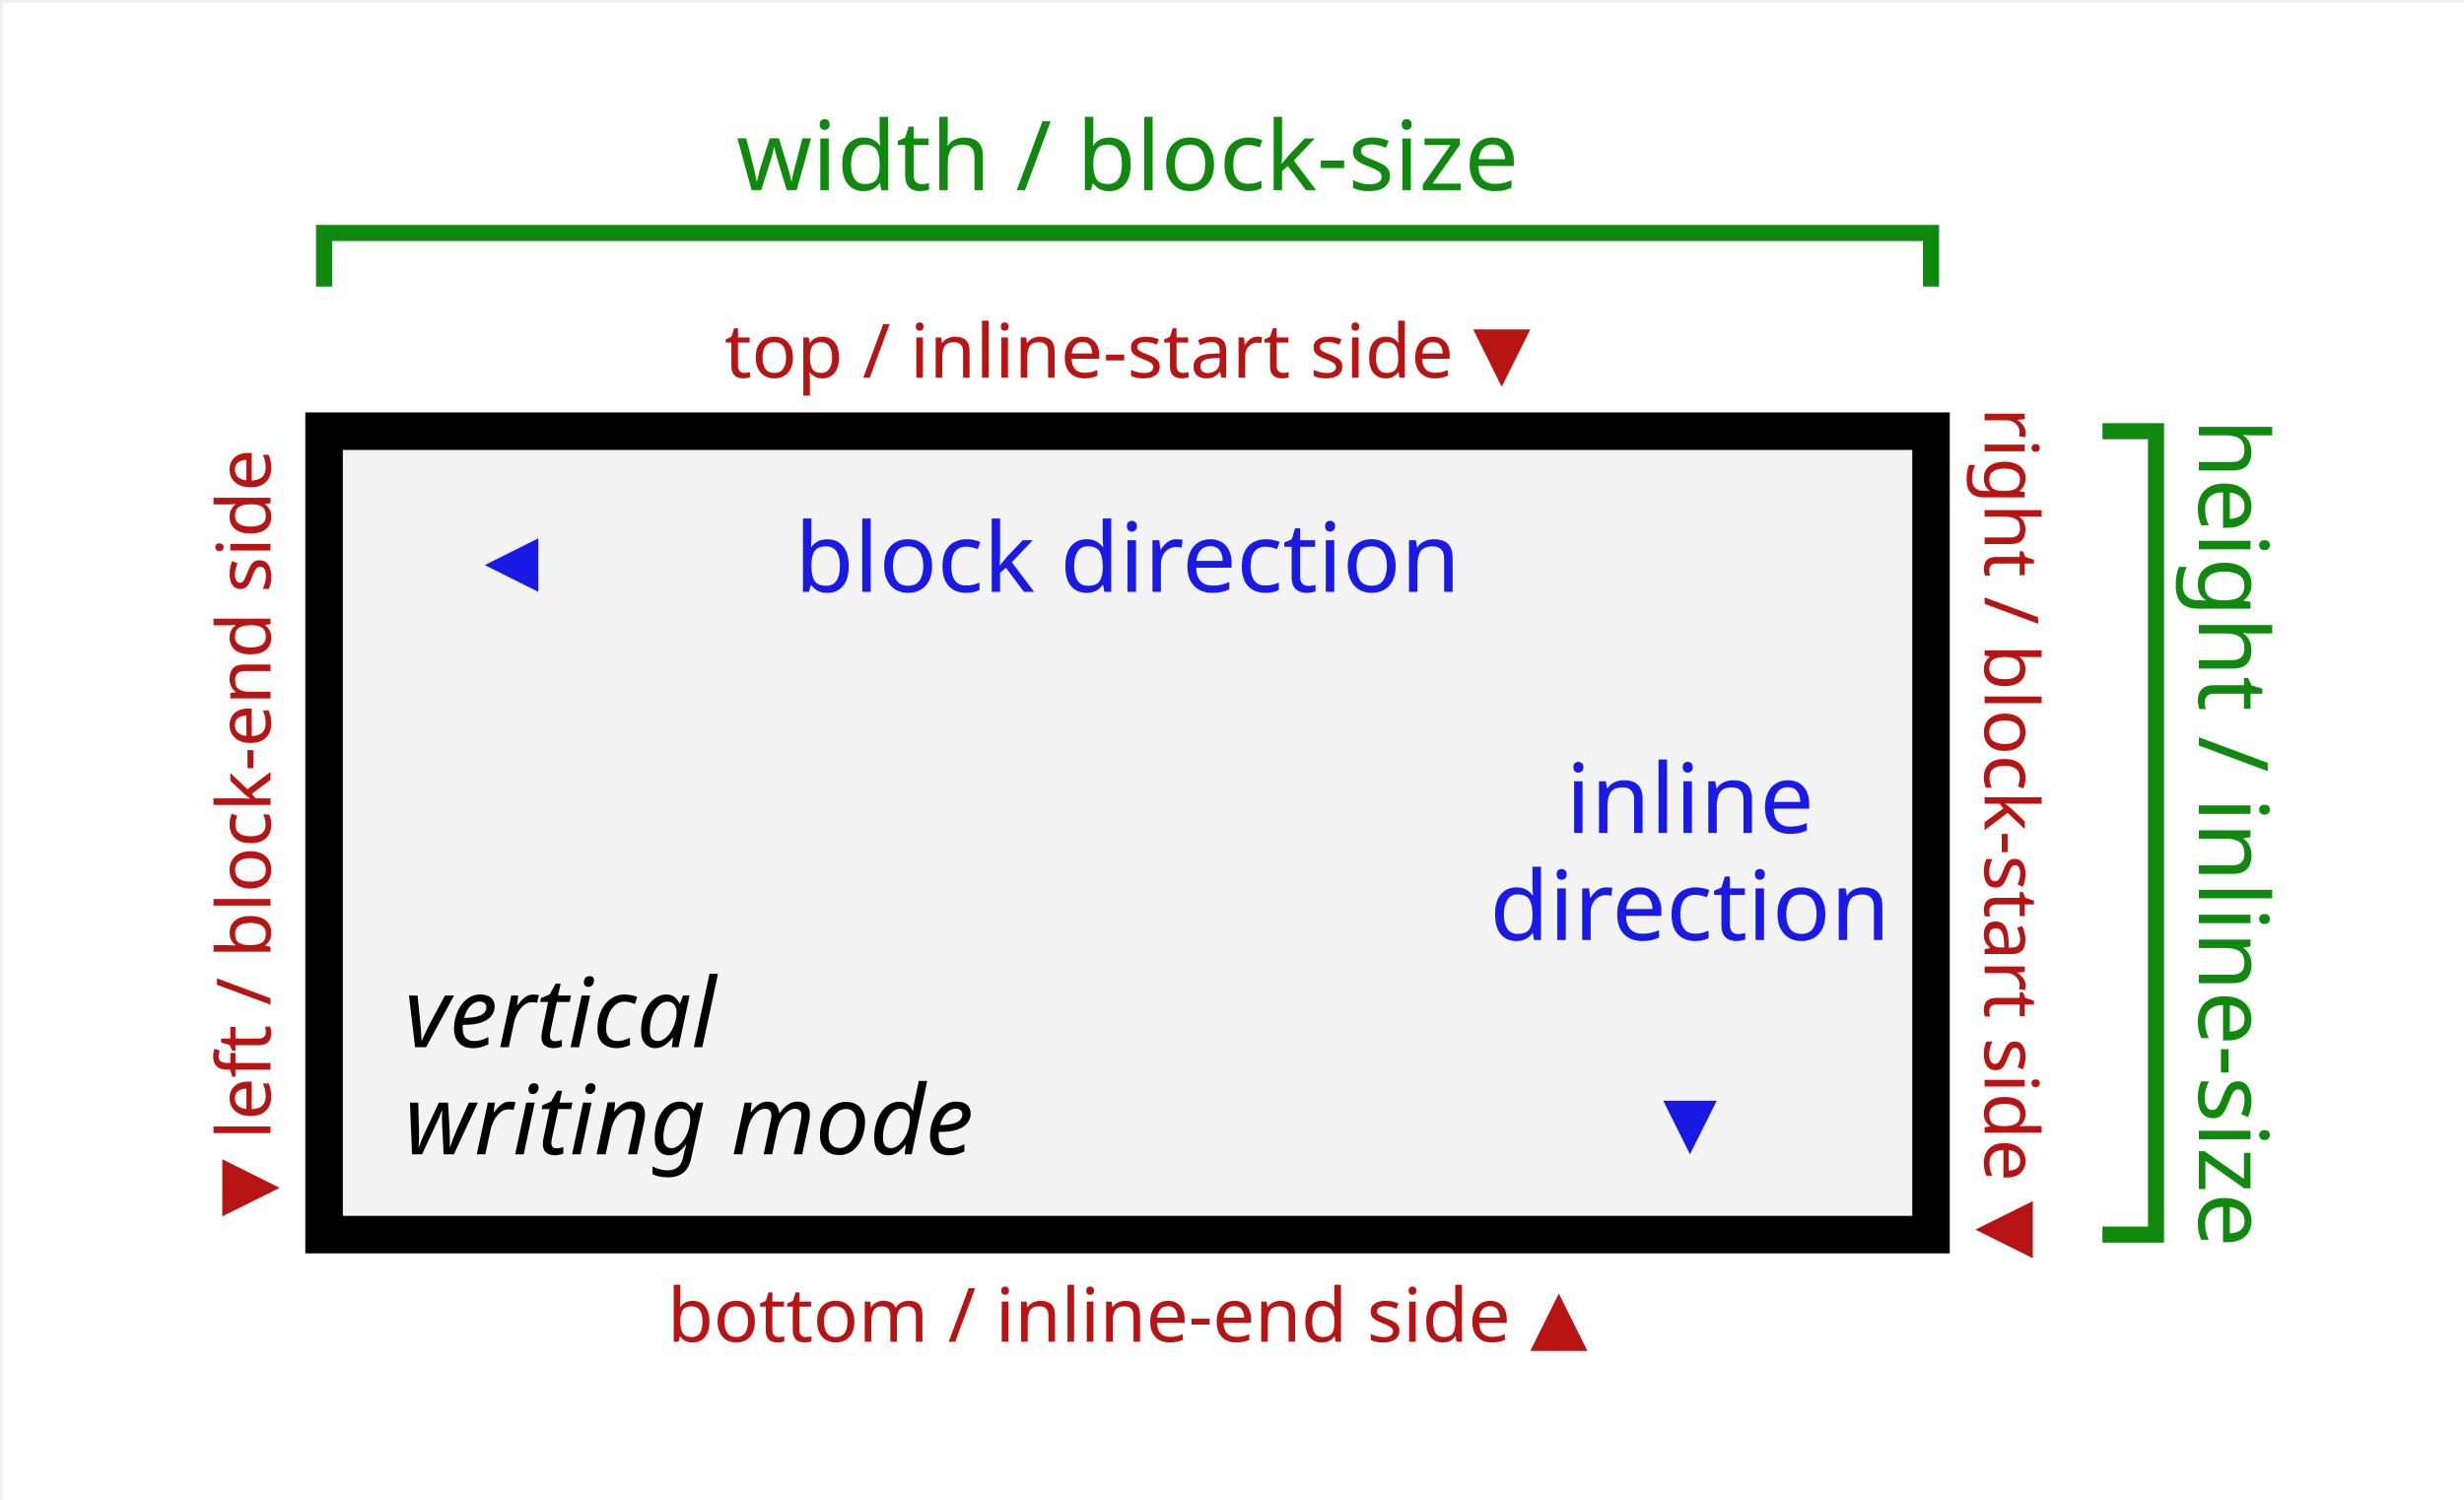
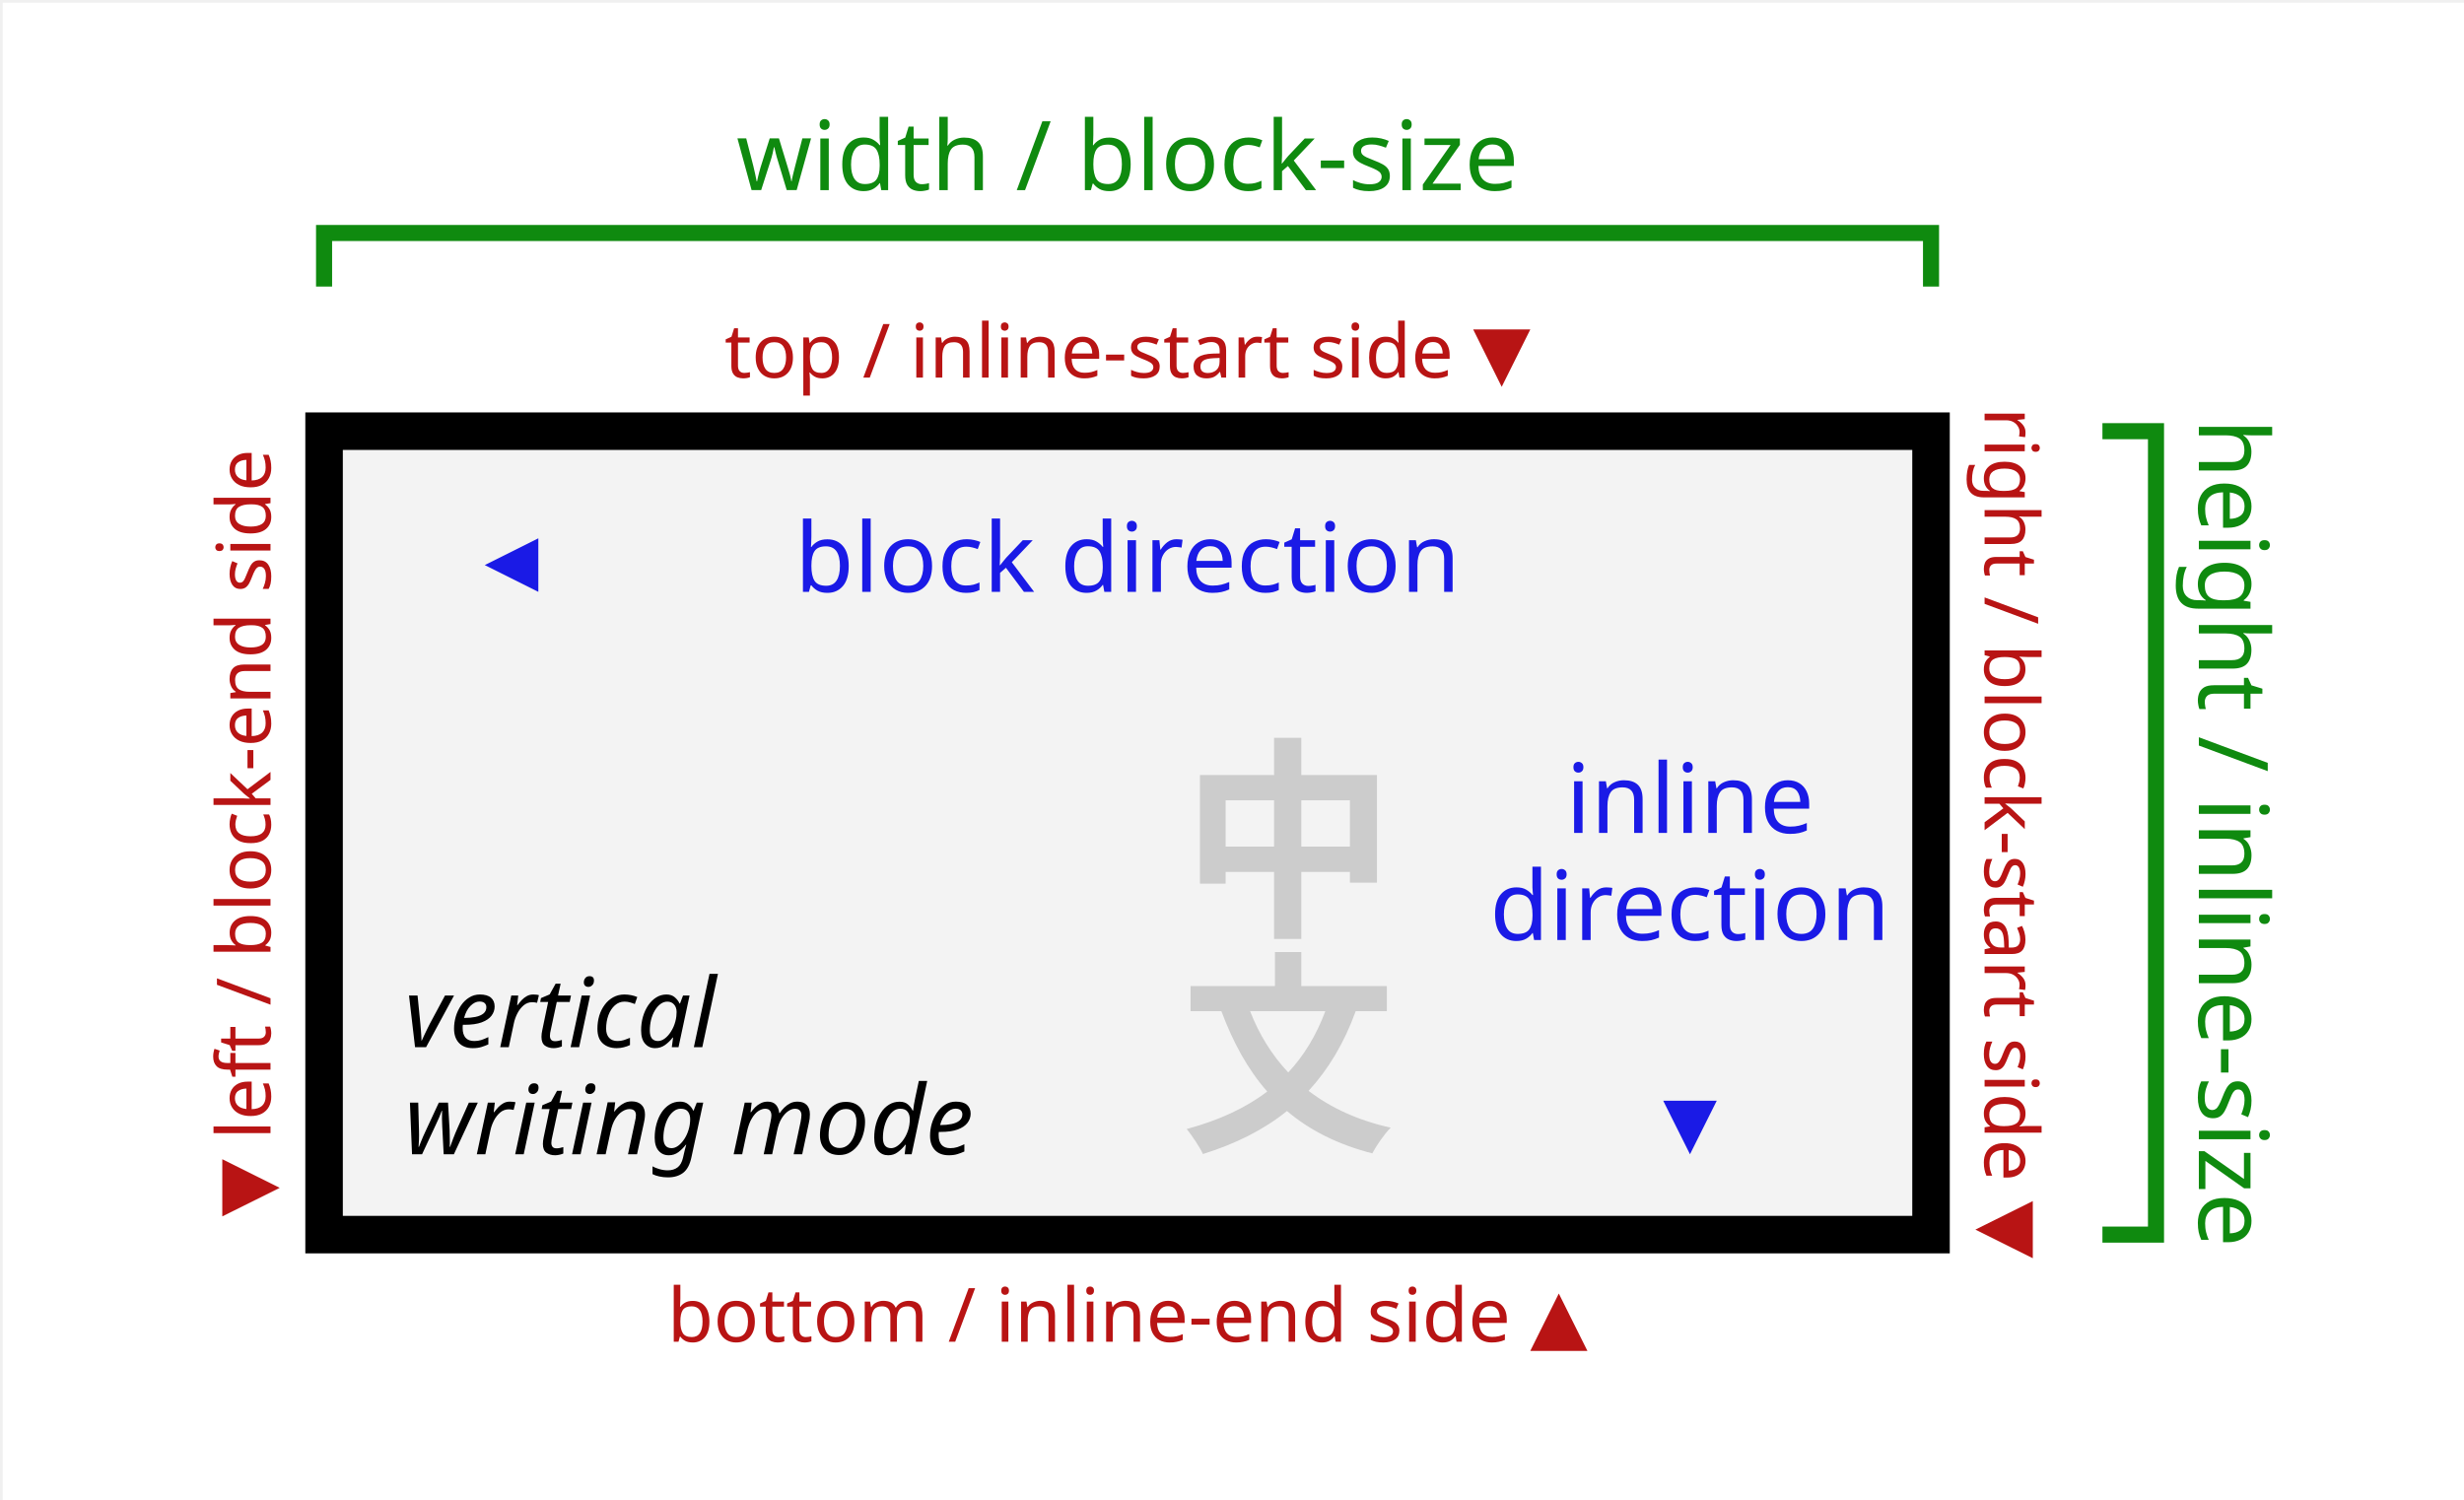
<svg xmlns="http://www.w3.org/2000/svg" width="460" height="280">
  <style>
		:root { transform: translate(.5px, .5px); font-size: 18px; }
		text,tspan { font-family: sans-serif; text-anchor: middle; fill: currentColor; }
		.vertical &gt; tspan { text-anchor: start; }
		.text-end text, .text-end tspan { text-anchor: end; }
		.text-start text, .text-start tspan { text-anchor: start; }
		.size      { color: hsl(120, 80%, 30%); }
		.direction { color: hsl(240, 80%, 50%); }
		.side      { color: hsl(  0, 80%, 40%); }
	</style>
  <defs>
    <linearGradient id="direction-hg" x1="0" x2="100%" y1="0" y2="0">
      <stop stop-color="hsl(240,80%,50%)" stop-opacity="1" offset="0" />
      <stop stop-color="hsl(240,80%,50%)" stop-opacity="1" offset=".1" />
      <stop stop-color="hsl(240,80%,50%)" stop-opacity=".2" offset=".25" />
      <stop stop-color="hsl(240,80%,50%)" stop-opacity=".2" offset=".75" />
      <stop stop-color="hsl(240,80%,50%)" stop-opacity="1" offset=".9" />
      <stop stop-color="hsl(240,80%,50%)" stop-opacity="1" offset="1" />
    </linearGradient>
    <linearGradient id="direction-vg" x1="0" x2="0" y1="0" y2="100%">
      <stop stop-color="hsl(240,80%,50%)" stop-opacity="1" offset="0" />
      <stop stop-color="hsl(240,80%,50%)" stop-opacity="1" offset=".2" />
      <stop stop-color="hsl(240,80%,50%)" stop-opacity=".2" offset=".35" />
      <stop stop-color="hsl(240,80%,50%)" stop-opacity=".2" offset=".8" />
      <stop stop-color="hsl(240,80%,50%)" stop-opacity="1" offset=".9" />
      <stop stop-color="hsl(240,80%,50%)" stop-opacity="1" offset="1" />
    </linearGradient>
  </defs>
  <rect fill="white" x="0" y="0" width="100%" height="100%" />
  <g transform="translate(60,80)">
    <rect stroke="black" stroke-width="7" fill="#f3f3f3" width="300" height="150" />
    <g class="direction">
      <g>
        <path d="M 40 25 h 235 m 1 1" stroke="url(#direction-hg)" stroke-width="3" />
        <path d="M 40 25 v -5 l -10 5 l 10 5 v -5" fill="currentcolor" />
        <text x="150" y="30">block direction</text>
      </g>
      <g transform="translate(255, 75)">
        <path d="M 0 -60 v 110 m 1 1" stroke="url(#direction-vg)" stroke-width="3" />
        <path d="M 0 50 h -5 l 5 10 l 5 -10 h -5" fill="currentcolor" />
        <text>inline</text>
        <text y="20">direction</text>
      </g>
    </g>
    <g style="color: black; font-style: italic;" transform="translate(15, 115)" class="text-start">
      <text>vertical</text>
      <text y="20">writing mode</text>
    </g>
+     <g transform="translate(180, 85)">
+       <text style="writing-mode: ttb-rl; writing-mode: vertical-rl; font-size: 40px; font-weight: bold; color: #ccc;">中文</text>
+     </g>
    <g class="side" style="font-size: 14px">
      <g transform="translate(-10, 75) rotate(-90)">
        <text>▼ left / block-end side</text>
      </g>
      <g transform="translate(310, 75) rotate(90)">
        <text>right / block-start side ▼</text>
      </g>
      <g transform="translate(150, -10)">
        <text>top / inline-start side ▼</text>
      </g>
      <g transform="translate(150, 170)">
        <text>bottom / inline-end side ▲</text>
      </g>
    </g>
    <g class="size">
      <g transform="translate(150, -45)">
        <path d="M -150 18 v -10 h 300 v 10" stroke="currentcolor" stroke-width="3" fill="transparent" />
        <text>width / block-size</text>
      </g>
      <g transform="translate(350, 0)">
        <path d="M -18 0 h 10 v 150 h -10" stroke="currentcolor" stroke-width="3" fill="transparent" />
        <g transform="rotate(90)">
          <text x="75">height / inline-size</text>
        </g>
      </g>
    </g>
  </g>
</svg>
